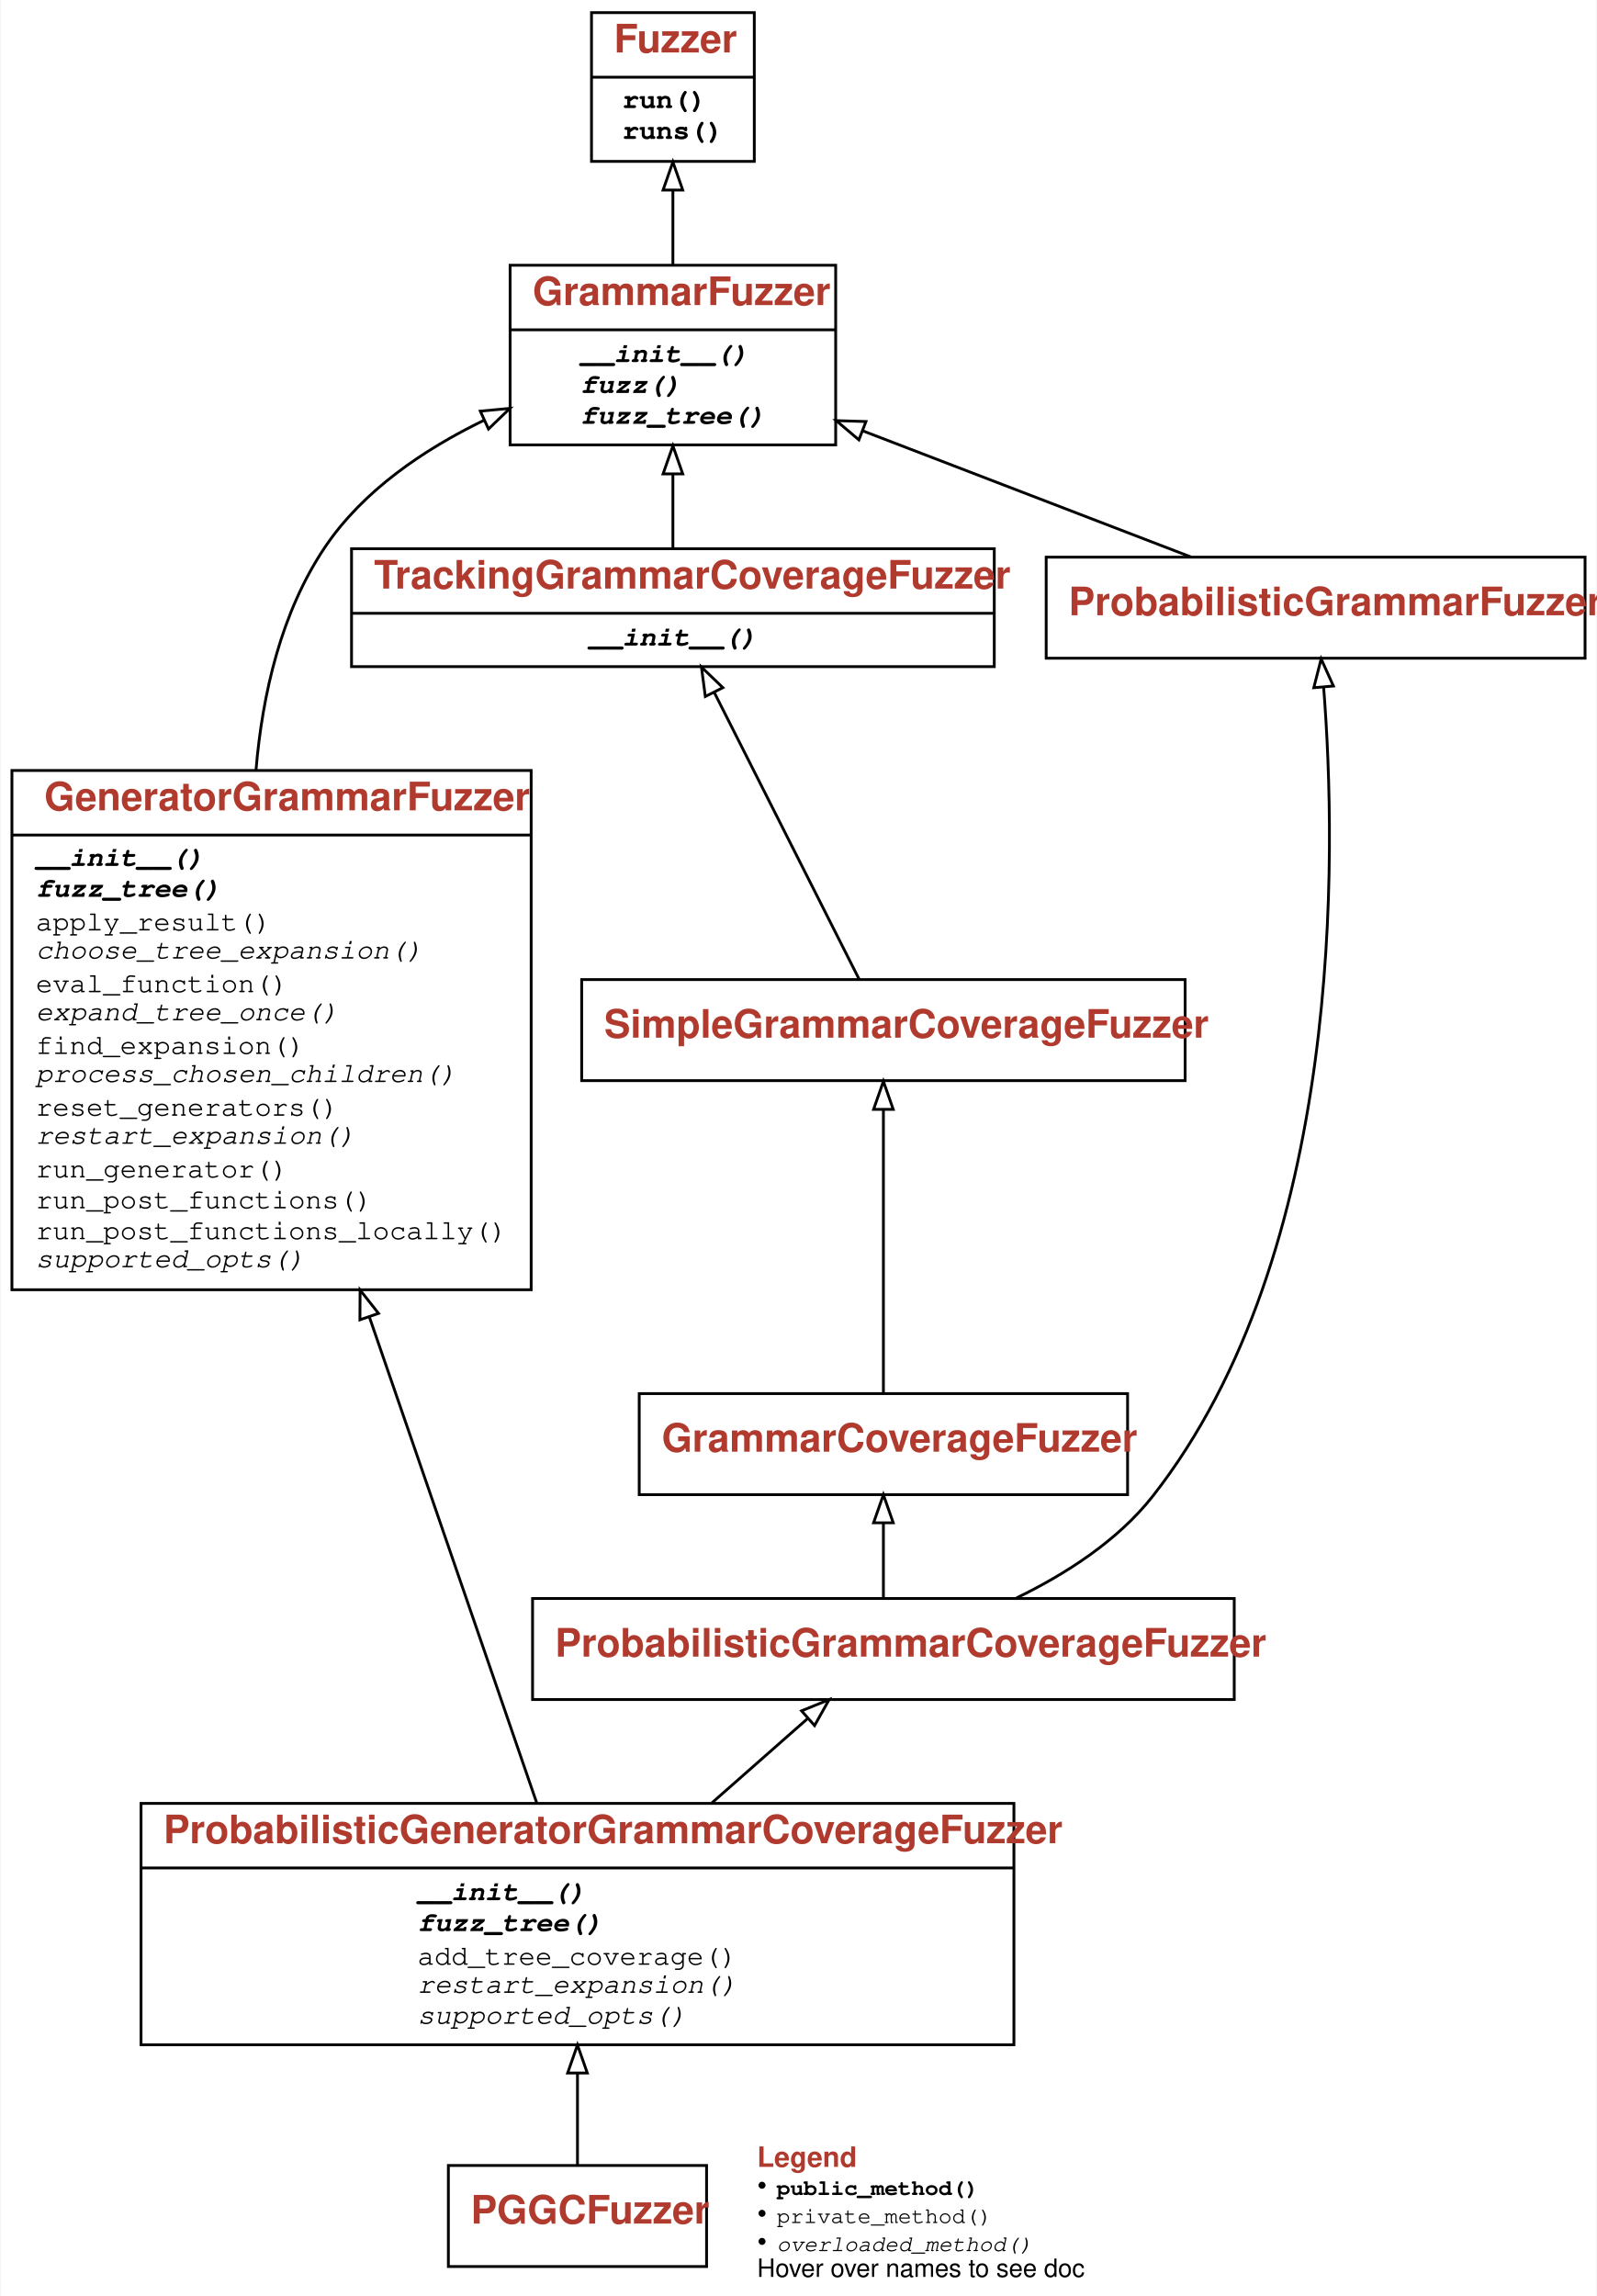
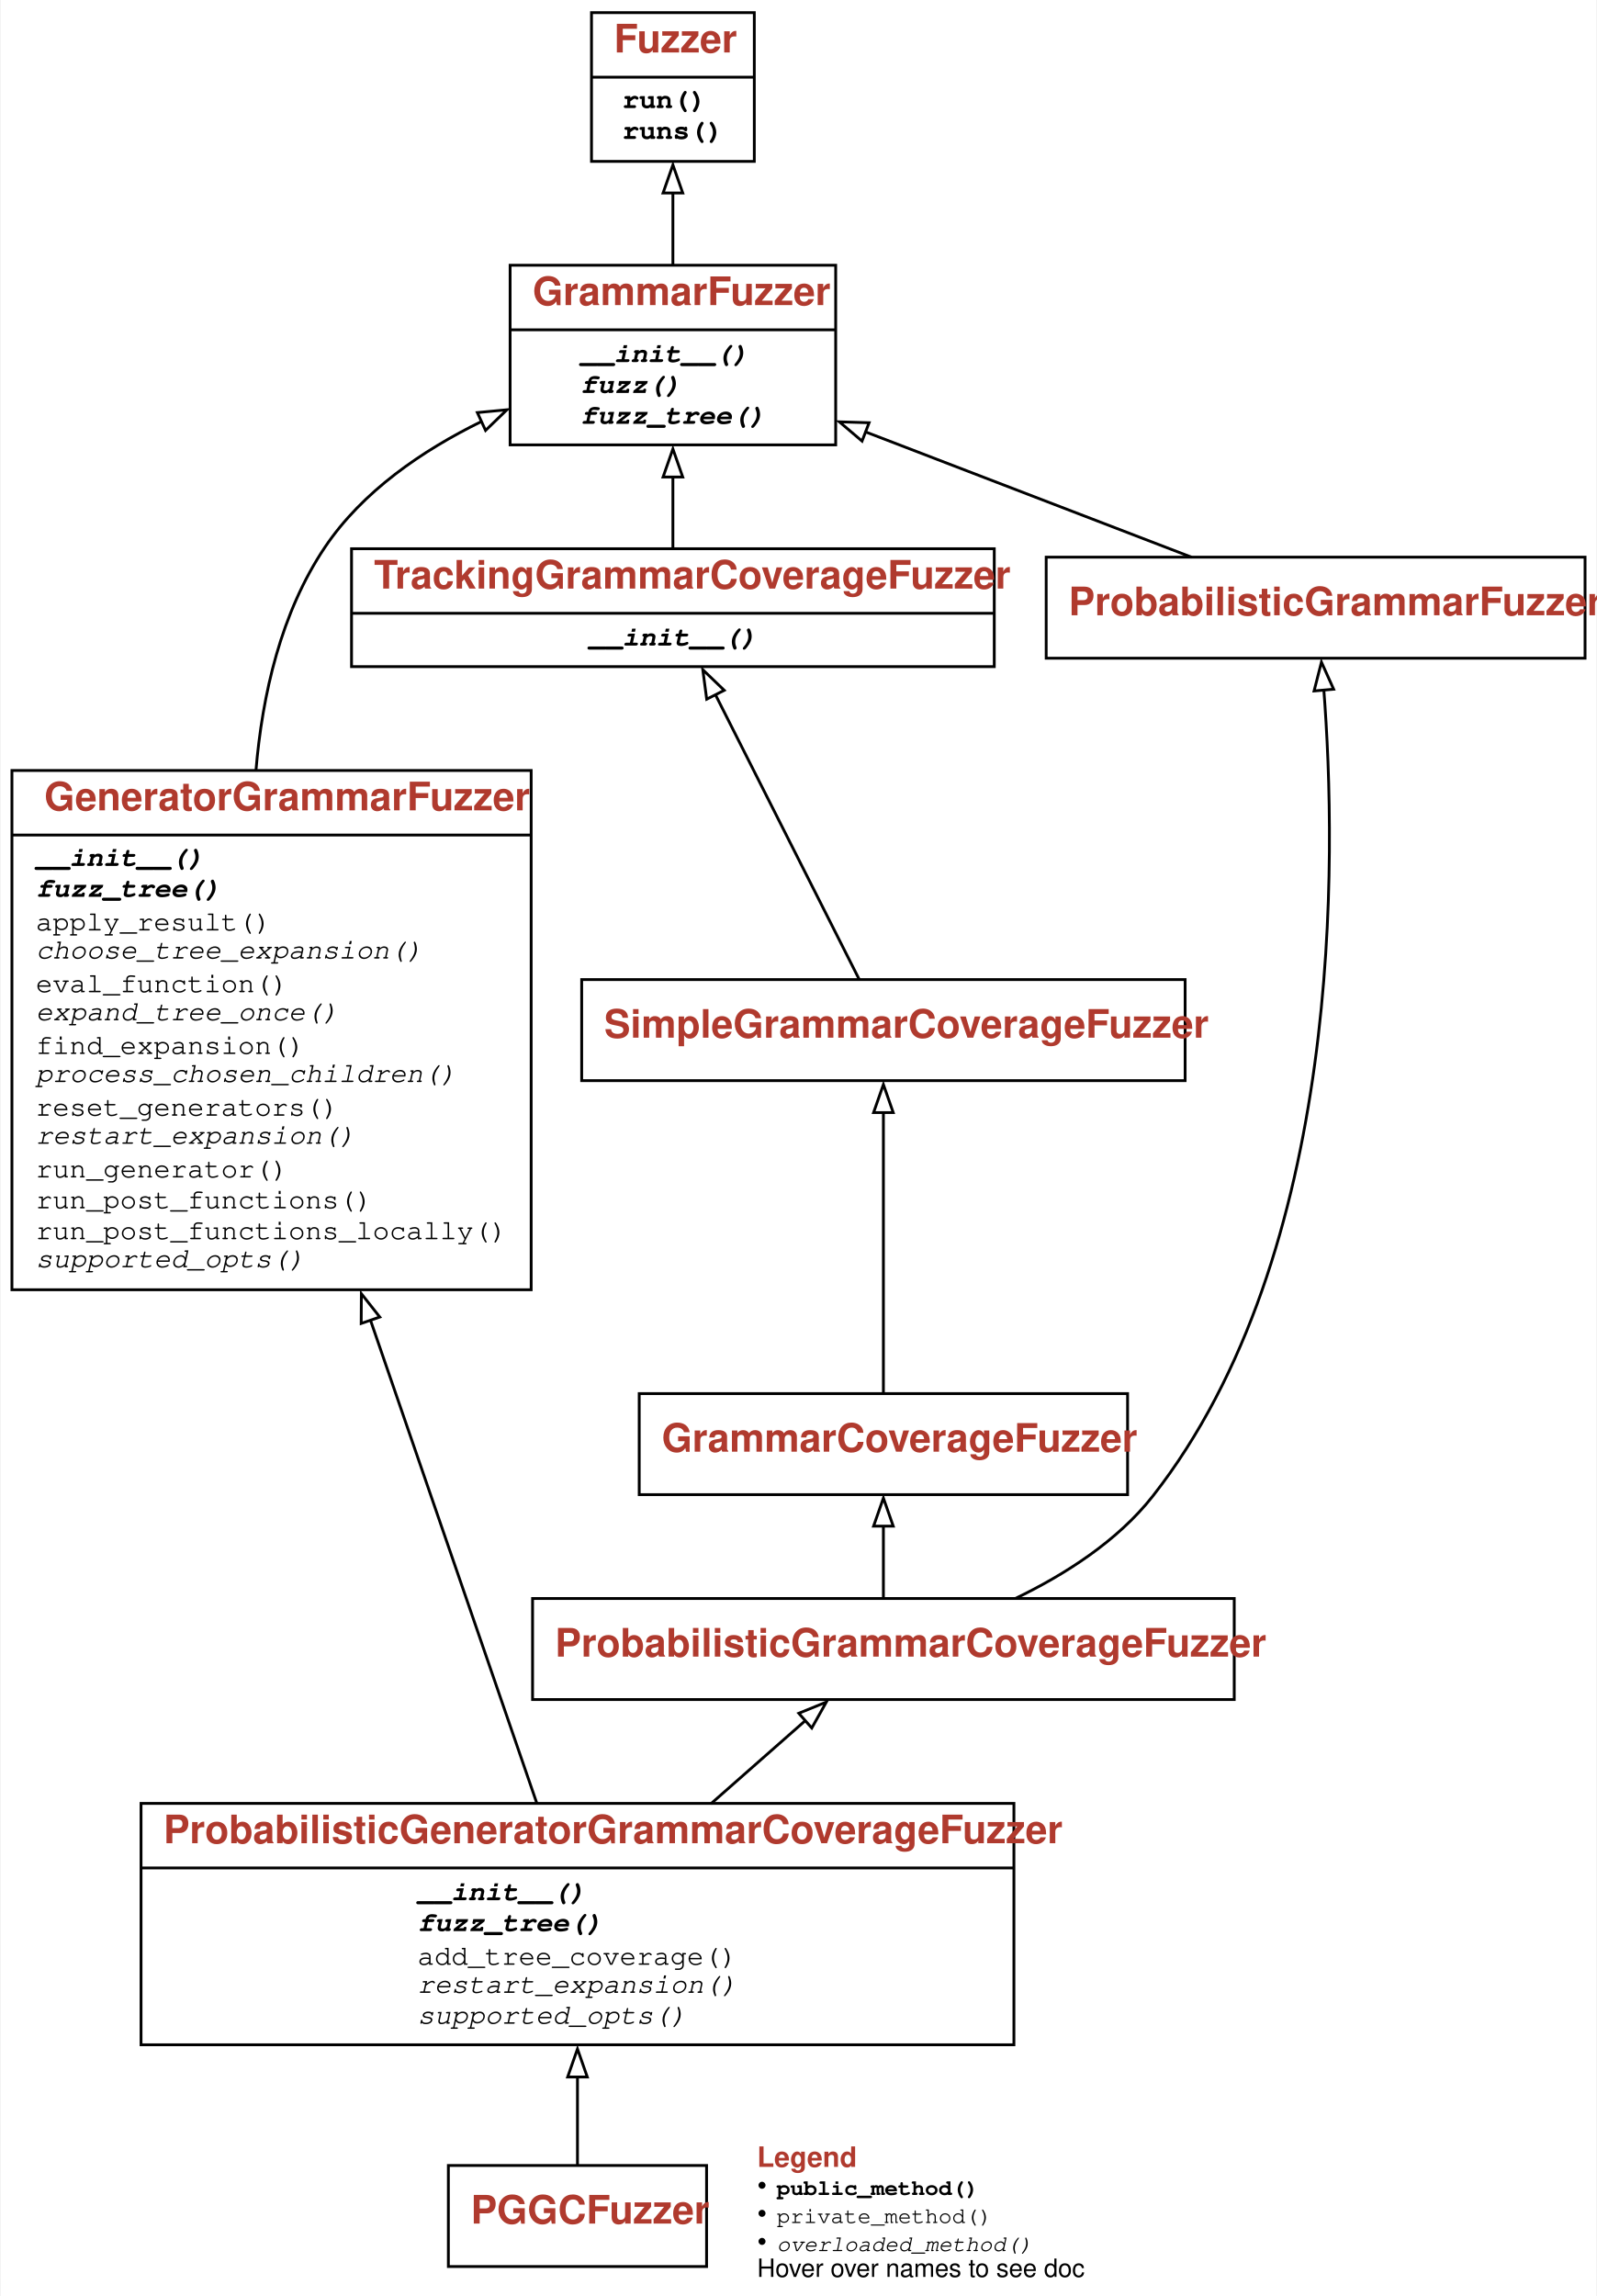
<svg xmlns="http://www.w3.org/2000/svg" xmlns:xlink="http://www.w3.org/1999/xlink" width="569pt" height="818pt" viewBox="0.00 0.00 568.50 818.00">
  <g id="graph0" class="graph" transform="scale(1 1) rotate(0) translate(4 814)">
    <g id="a_graph0">
      <a xlink:title="PGGCFuzzer class hierarchy">
-         <polygon fill="white" stroke="transparent" points="-4,4 -4,-814 564.5,-814 564.5,4 -4,4" />
+         <polygon fill="white" stroke="none" points="-4,4 -4,-814 564.5,-814 564.5,4 -4,4" />
      </a>
    </g>
    <g id="node1" class="node">
      <g id="a_node1">
        <a xlink:href="#" xlink:title="class PGGCFuzzer:&#10;The one grammar-based fuzzer that supports all fuzzingbook features">
          <polygon fill="none" stroke="black" points="155.5,-6.5 155.5,-42.5 247.5,-42.5 247.5,-6.5 155.5,-6.5" />
          <text text-anchor="start" x="163.5" y="-21.8" font-family="Patua One, Helvetica, sans-serif" font-weight="bold" font-size="14.00" fill="#b03a2e">PGGCFuzzer</text>
        </a>
      </g>
    </g>
    <g id="node2" class="node">
      <g id="a_node2">
        <a xlink:href="#" xlink:title="class ProbabilisticGeneratorGrammarCoverageFuzzer:&#10;Join the features of `GeneratorGrammarFuzzer`&#10;and `ProbabilisticGrammarCoverageFuzzer`">
          <polygon fill="none" stroke="black" points="46,-85.5 46,-171.5 357,-171.5 357,-85.5 46,-85.5" />
          <text text-anchor="start" x="54" y="-157.3" font-family="Patua One, Helvetica, sans-serif" font-weight="bold" font-size="14.00" fill="#b03a2e">ProbabilisticGeneratorGrammarCoverageFuzzer</text>
-           <polyline fill="none" stroke="black" points="46,-148.5 357,-148.5 " />
+           <polyline fill="none" stroke="black" points="46,-148.5 357,-148.5" />
          <g id="a_node2_0">
            <a xlink:href="#" xlink:title="ProbabilisticGeneratorGrammarCoverageFuzzer">
              <g id="a_node2_1">
                <a xlink:href="#" xlink:title="__init__(self, grammar: Dict[str, List[Expansion]], *, replacement_attempts: int = 10, **kwargs) -&gt; None:&#10;Constructor.&#10;`replacement_attempts` - see `GeneratorGrammarFuzzer` constructor.&#10;All other keywords go into `ProbabilisticGrammarFuzzer`.">
                  <text text-anchor="start" x="144.5" y="-137" font-family="'Fira Mono', 'Source Code Pro', 'Courier', monospace" font-weight="bold" font-style="italic" font-size="10.00">__init__()</text>
                </a>
              </g>
              <g id="a_node2_2">
                <a xlink:href="#" xlink:title="fuzz_tree(self) -&gt; DerivationTree:&#10;Produce a derivation tree from the grammar.">
                  <text text-anchor="start" x="144.5" y="-126" font-family="'Fira Mono', 'Source Code Pro', 'Courier', monospace" font-weight="bold" font-style="italic" font-size="10.00">fuzz_tree()</text>
                </a>
              </g>
              <g id="a_node2_3">
                <a xlink:href="#" xlink:title="add_tree_coverage(self, tree: DerivationTree) -&gt; None">
                  <text text-anchor="start" x="144.5" y="-114" font-family="'Fira Mono', 'Source Code Pro', 'Courier', monospace" font-size="10.00">add_tree_coverage()</text>
                </a>
              </g>
              <g id="a_node2_4">
                <a xlink:href="#" xlink:title="restart_expansion(self) -&gt; None">
                  <text text-anchor="start" x="144.5" y="-104" font-family="'Fira Mono', 'Source Code Pro', 'Courier', monospace" font-style="italic" font-size="10.00">restart_expansion()</text>
                </a>
              </g>
              <g id="a_node2_5">
                <a xlink:href="#" xlink:title="supported_opts(self) -&gt; Set[str]:&#10;Set of supported options. To be overloaded in subclasses.">
                  <text text-anchor="start" x="144.5" y="-93" font-family="'Fira Mono', 'Source Code Pro', 'Courier', monospace" font-style="italic" font-size="10.00">supported_opts()</text>
                </a>
              </g>
            </a>
          </g>
        </a>
      </g>
    </g>
    <g id="edge1" class="edge">
-       <path fill="none" stroke="black" d="M201.5,-42.8C201.5,-51.86 201.5,-63.48 201.5,-75.19" />
-       <polygon fill="none" stroke="black" points="198,-75.45 201.5,-85.45 205,-75.45 198,-75.45" />
+       <path fill="none" stroke="black" d="M201.5,-42.34C201.5,-51.17 201.5,-62.52 201.5,-74.04" />
+       <polygon fill="none" stroke="black" points="198,-74.02 201.5,-84.02 205,-74.02 198,-74.02" />
    </g>
    <g id="node3" class="node">
      <g id="a_node3">
        <a xlink:href="#" xlink:title="class GeneratorGrammarFuzzer:&#10;Produce strings from grammars efficiently, using derivation trees.">
          <polygon fill="none" stroke="black" points="0,-354.5 0,-539.5 185,-539.5 185,-354.5 0,-354.5" />
          <text text-anchor="start" x="11.5" y="-525.3" font-family="Patua One, Helvetica, sans-serif" font-weight="bold" font-size="14.00" fill="#b03a2e">GeneratorGrammarFuzzer</text>
-           <polyline fill="none" stroke="black" points="0,-516.5 185,-516.5 " />
+           <polyline fill="none" stroke="black" points="0,-516.5 185,-516.5" />
          <g id="a_node3_6">
            <a xlink:href="#" xlink:title="GeneratorGrammarFuzzer">
              <g id="a_node3_7">
                <a xlink:href="#" xlink:title="__init__(self, grammar: Dict[str, List[Expansion]], replacement_attempts: int = 10, **kwargs) -&gt; None:&#10;Produce strings from `grammar`, starting with `start_symbol`.&#10;If `min_nonterminals` or `max_nonterminals` is given, use them as limits&#10;for the number of nonterminals produced.&#10;If `disp` is set, display the intermediate derivation trees.&#10;If `log` is set, show intermediate steps as text on standard output.">
                  <text text-anchor="start" x="8.5" y="-505.5" font-family="'Fira Mono', 'Source Code Pro', 'Courier', monospace" font-weight="bold" font-style="italic" font-size="10.00">__init__()</text>
                </a>
              </g>
              <g id="a_node3_8">
                <a xlink:href="#" xlink:title="fuzz_tree(self) -&gt; DerivationTree:&#10;Produce a derivation tree from the grammar.">
                  <text text-anchor="start" x="8.5" y="-494.5" font-family="'Fira Mono', 'Source Code Pro', 'Courier', monospace" font-weight="bold" font-style="italic" font-size="10.00">fuzz_tree()</text>
                </a>
              </g>
              <g id="a_node3_9">
                <a xlink:href="#" xlink:title="apply_result(self, result: Any, children: List[DerivationTree]) -&gt; List[DerivationTree]">
                  <text text-anchor="start" x="8.5" y="-482.5" font-family="'Fira Mono', 'Source Code Pro', 'Courier', monospace" font-size="10.00">apply_result()</text>
                </a>
              </g>
              <g id="a_node3_10">
                <a xlink:href="#" xlink:title="choose_tree_expansion(self, tree: DerivationTree, expandable_children: List[DerivationTree]) -&gt; int:&#10;Return index of subtree in `expandable_children`&#10;to be selected for expansion. Defaults to random.">
                  <text text-anchor="start" x="8.5" y="-472.5" font-family="'Fira Mono', 'Source Code Pro', 'Courier', monospace" font-style="italic" font-size="10.00">choose_tree_expansion()</text>
                </a>
              </g>
              <g id="a_node3_11">
                <a xlink:href="#" xlink:title="eval_function(self, tree, function)">
                  <text text-anchor="start" x="8.5" y="-460.5" font-family="'Fira Mono', 'Source Code Pro', 'Courier', monospace" font-size="10.00">eval_function()</text>
                </a>
              </g>
              <g id="a_node3_12">
                <a xlink:href="#" xlink:title="expand_tree_once(self, tree: DerivationTree) -&gt; DerivationTree:&#10;Choose an unexpanded symbol in tree; expand it.&#10;Can be overloaded in subclasses.">
                  <text text-anchor="start" x="8.5" y="-450.5" font-family="'Fira Mono', 'Source Code Pro', 'Courier', monospace" font-style="italic" font-size="10.00">expand_tree_once()</text>
                </a>
              </g>
              <g id="a_node3_13">
                <a xlink:href="#" xlink:title="find_expansion(self, tree)">
                  <text text-anchor="start" x="8.5" y="-438.5" font-family="'Fira Mono', 'Source Code Pro', 'Courier', monospace" font-size="10.00">find_expansion()</text>
                </a>
              </g>
              <g id="a_node3_14">
                <a xlink:href="#" xlink:title="process_chosen_children(self, children: List[DerivationTree], expansion: Expansion) -&gt; List[DerivationTree]:&#10;Process children after selection.  By default, does nothing.">
                  <text text-anchor="start" x="8.5" y="-428.5" font-family="'Fira Mono', 'Source Code Pro', 'Courier', monospace" font-style="italic" font-size="10.00">process_chosen_children()</text>
                </a>
              </g>
              <g id="a_node3_15">
                <a xlink:href="#" xlink:title="reset_generators(self) -&gt; None">
                  <text text-anchor="start" x="8.5" y="-416.5" font-family="'Fira Mono', 'Source Code Pro', 'Courier', monospace" font-size="10.00">reset_generators()</text>
                </a>
              </g>
              <g id="a_node3_16">
                <a xlink:href="#" xlink:title="restart_expansion(self) -&gt; None">
                  <text text-anchor="start" x="8.5" y="-406.5" font-family="'Fira Mono', 'Source Code Pro', 'Courier', monospace" font-style="italic" font-size="10.00">restart_expansion()</text>
                </a>
              </g>
              <g id="a_node3_17">
                <a xlink:href="#" xlink:title="run_generator(self, expansion: Expansion, function: Callable) -&gt; Iterator">
                  <text text-anchor="start" x="8.5" y="-394.5" font-family="'Fira Mono', 'Source Code Pro', 'Courier', monospace" font-size="10.00">run_generator()</text>
                </a>
              </g>
              <g id="a_node3_18">
                <a xlink:href="#" xlink:title="run_post_functions(self, tree: DerivationTree, depth: Union[int, float] = inf) -&gt; Tuple[bool, Optional[List[DerivationTree]]]">
                  <text text-anchor="start" x="8.5" y="-383.5" font-family="'Fira Mono', 'Source Code Pro', 'Courier', monospace" font-size="10.00">run_post_functions()</text>
                </a>
              </g>
              <g id="a_node3_19">
                <a xlink:href="#" xlink:title="run_post_functions_locally(self, new_tree: DerivationTree) -&gt; DerivationTree">
                  <text text-anchor="start" x="8.5" y="-372.5" font-family="'Fira Mono', 'Source Code Pro', 'Courier', monospace" font-size="10.00">run_post_functions_locally()</text>
                </a>
              </g>
              <g id="a_node3_20">
                <a xlink:href="#" xlink:title="supported_opts(self) -&gt; Set[str]:&#10;Set of supported options. To be overloaded in subclasses.">
                  <text text-anchor="start" x="8.5" y="-362.5" font-family="'Fira Mono', 'Source Code Pro', 'Courier', monospace" font-style="italic" font-size="10.00">supported_opts()</text>
                </a>
              </g>
            </a>
          </g>
        </a>
      </g>
    </g>
    <g id="edge2" class="edge">
-       <path fill="none" stroke="black" d="M187.03,-171.53C171.89,-215.49 147.56,-286.12 127.38,-344.73" />
-       <polygon fill="none" stroke="black" points="123.99,-343.8 124.05,-354.4 130.61,-346.08 123.99,-343.8" />
+       <path fill="none" stroke="black" d="M187.14,-171.2C172.09,-214.9 147.88,-285.19 127.72,-343.74" />
+       <polygon fill="none" stroke="black" points="124.44,-342.5 124.5,-353.1 131.06,-344.78 124.44,-342.5" />
    </g>
    <g id="node6" class="node">
      <g id="a_node6">
        <a xlink:href="ProbabilisticGrammarFuzzer.ipynb" xlink:title="class ProbabilisticGrammarCoverageFuzzer:&#10;Produce from grammars, aiming for coverage of all expansions.">
          <polygon fill="none" stroke="black" points="185.5,-208.5 185.5,-244.5 435.5,-244.5 435.5,-208.5 185.5,-208.5" />
          <text text-anchor="start" x="193.5" y="-223.8" font-family="Patua One, Helvetica, sans-serif" font-weight="bold" font-size="14.00" fill="#b03a2e">ProbabilisticGrammarCoverageFuzzer</text>
        </a>
      </g>
    </g>
    <g id="edge5" class="edge">
-       <path fill="none" stroke="black" d="M249.31,-171.61C261.07,-181.96 273.25,-192.69 283.62,-201.83" />
-       <polygon fill="none" stroke="black" points="281.34,-204.48 291.16,-208.47 285.97,-199.23 281.34,-204.48" />
+       <path fill="none" stroke="black" d="M248.99,-171.33C260.53,-181.49 272.49,-192.02 282.77,-201.07" />
+       <polygon fill="none" stroke="black" points="280.35,-203.61 290.17,-207.6 284.98,-198.36 280.35,-203.61" />
    </g>
    <g id="node4" class="node">
      <g id="a_node4">
        <a xlink:href="GrammarFuzzer.ipynb" xlink:title="class GrammarFuzzer:&#10;Produce strings from grammars efficiently, using derivation trees.">
          <polygon fill="none" stroke="black" points="177.5,-655.5 177.5,-719.5 293.5,-719.5 293.5,-655.5 177.5,-655.5" />
          <text text-anchor="start" x="185.5" y="-705.3" font-family="Patua One, Helvetica, sans-serif" font-weight="bold" font-size="14.00" fill="#b03a2e">GrammarFuzzer</text>
-           <polyline fill="none" stroke="black" points="177.5,-696.5 293.5,-696.5 " />
+           <polyline fill="none" stroke="black" points="177.5,-696.5 293.5,-696.5" />
          <g id="a_node4_21">
            <a xlink:href="#" xlink:title="GrammarFuzzer">
              <g id="a_node4_22">
                <a xlink:href="GrammarFuzzer.ipynb" xlink:title="__init__(self, grammar: Dict[str, List[Expansion]], start_symbol: str = '&lt;start&gt;', min_nonterminals: int = 0, max_nonterminals: int = 10, disp: bool = False, log: Union[bool, int] = False) -&gt; None:&#10;Produce strings from `grammar`, starting with `start_symbol`.&#10;If `min_nonterminals` or `max_nonterminals` is given, use them as limits&#10;for the number of nonterminals produced.&#10;If `disp` is set, display the intermediate derivation trees.&#10;If `log` is set, show intermediate steps as text on standard output.">
                  <text text-anchor="start" x="202.5" y="-685" font-family="'Fira Mono', 'Source Code Pro', 'Courier', monospace" font-weight="bold" font-style="italic" font-size="10.00">__init__()</text>
                </a>
              </g>
              <g id="a_node4_23">
                <a xlink:href="GrammarFuzzer.ipynb" xlink:title="fuzz(self) -&gt; str:&#10;Produce a string from the grammar.">
                  <text text-anchor="start" x="202.5" y="-674" font-family="'Fira Mono', 'Source Code Pro', 'Courier', monospace" font-weight="bold" font-style="italic" font-size="10.00">fuzz()</text>
                </a>
              </g>
              <g id="a_node4_24">
                <a xlink:href="GrammarFuzzer.ipynb" xlink:title="fuzz_tree(self) -&gt; DerivationTree:&#10;Produce a derivation tree from the grammar.">
                  <text text-anchor="start" x="202.5" y="-663" font-family="'Fira Mono', 'Source Code Pro', 'Courier', monospace" font-weight="bold" font-style="italic" font-size="10.00">fuzz_tree()</text>
                </a>
              </g>
            </a>
          </g>
        </a>
      </g>
    </g>
    <g id="edge3" class="edge">
-       <path fill="none" stroke="black" d="M86.96,-539.65C89.27,-567.07 96.01,-595.94 111.5,-619 125.07,-639.21 146.78,-653.89 168.26,-664.3" />
-       <polygon fill="none" stroke="black" points="166.88,-667.52 177.43,-668.51 169.8,-661.16 166.88,-667.52" />
+       <path fill="none" stroke="black" d="M86.92,-539.21C89.2,-566.76 95.93,-595.82 111.5,-619 124.89,-638.93 146.19,-653.5 167.39,-663.88" />
+       <polygon fill="none" stroke="black" points="165.83,-667.01 176.37,-668.01 168.75,-660.65 165.83,-667.01" />
    </g>
    <g id="node5" class="node">
      <g id="a_node5">
        <a xlink:href="Fuzzer.ipynb" xlink:title="class Fuzzer:&#10;Base class for fuzzers.">
          <polygon fill="none" stroke="black" points="206.5,-756.5 206.5,-809.5 264.5,-809.5 264.5,-756.5 206.5,-756.5" />
          <text text-anchor="start" x="214.5" y="-795.3" font-family="Patua One, Helvetica, sans-serif" font-weight="bold" font-size="14.00" fill="#b03a2e">Fuzzer</text>
-           <polyline fill="none" stroke="black" points="206.5,-786.5 264.5,-786.5 " />
+           <polyline fill="none" stroke="black" points="206.5,-786.5 264.5,-786.5" />
          <g id="a_node5_25">
            <a xlink:href="#" xlink:title="Fuzzer">
              <g id="a_node5_26">
                <a xlink:href="Fuzzer.ipynb" xlink:title="run(self, runner: Fuzzer.Runner = &lt;Fuzzer.Runner object&gt;) -&gt; Tuple[subprocess.CompletedProcess, str]:&#10;Run `runner` with fuzz input">
                  <text text-anchor="start" x="217.5" y="-775.5" font-family="'Fira Mono', 'Source Code Pro', 'Courier', monospace" font-weight="bold" font-size="10.00">run()</text>
                </a>
              </g>
              <g id="a_node5_27">
                <a xlink:href="Fuzzer.ipynb" xlink:title="runs(self, runner: Fuzzer.Runner = &lt;Fuzzer.PrintRunner object&gt;, trials: int = 10) -&gt; List[Tuple[subprocess.CompletedProcess, str]]:&#10;Run `runner` with fuzz input, `trials` times">
                  <text text-anchor="start" x="217.5" y="-764.5" font-family="'Fira Mono', 'Source Code Pro', 'Courier', monospace" font-weight="bold" font-size="10.00">runs()</text>
                </a>
              </g>
            </a>
          </g>
        </a>
      </g>
    </g>
    <g id="edge4" class="edge">
-       <path fill="none" stroke="black" d="M235.5,-719.63C235.5,-728.09 235.5,-737.32 235.5,-746.03" />
-       <polygon fill="none" stroke="black" points="232,-746.3 235.5,-756.3 239,-746.3 232,-746.3" />
+       <path fill="none" stroke="black" d="M235.5,-719.37C235.5,-727.71 235.5,-736.81 235.5,-745.43" />
+       <polygon fill="none" stroke="black" points="232,-745.25 235.5,-755.25 239,-745.25 232,-745.25" />
    </g>
    <g id="node7" class="node">
      <g id="a_node7">
        <a xlink:href="GrammarCoverageFuzzer.ipynb" xlink:title="class GrammarCoverageFuzzer:&#10;Produce from grammars, aiming for coverage of all expansions.">
          <polygon fill="none" stroke="black" points="223.5,-281.5 223.5,-317.5 397.5,-317.5 397.5,-281.5 223.5,-281.5" />
          <text text-anchor="start" x="231.5" y="-296.8" font-family="Patua One, Helvetica, sans-serif" font-weight="bold" font-size="14.00" fill="#b03a2e">GrammarCoverageFuzzer</text>
        </a>
      </g>
    </g>
    <g id="edge6" class="edge">
-       <path fill="none" stroke="black" d="M310.5,-244.69C310.5,-252.71 310.5,-262.45 310.5,-271.43" />
-       <polygon fill="none" stroke="black" points="307,-271.47 310.5,-281.47 314,-271.47 307,-271.47" />
+       <path fill="none" stroke="black" d="M310.5,-244.33C310.5,-252.11 310.5,-261.56 310.5,-270.38" />
+       <polygon fill="none" stroke="black" points="307,-270.28 310.5,-280.28 314,-270.28 307,-270.28" />
    </g>
    <g id="node10" class="node">
      <g id="a_node10">
        <a xlink:href="ProbabilisticGrammarFuzzer.ipynb" xlink:title="class ProbabilisticGrammarFuzzer:&#10;A grammar-based fuzzer respecting probabilities in grammars.">
          <polygon fill="none" stroke="black" points="368.5,-579.5 368.5,-615.5 560.5,-615.5 560.5,-579.5 368.5,-579.5" />
          <text text-anchor="start" x="376.5" y="-594.8" font-family="Patua One, Helvetica, sans-serif" font-weight="bold" font-size="14.00" fill="#b03a2e">ProbabilisticGrammarFuzzer</text>
        </a>
      </g>
    </g>
    <g id="edge10" class="edge">
-       <path fill="none" stroke="black" d="M357.9,-244.68C375.42,-253.18 394.02,-265.08 406.5,-281 474.75,-368.06 472.01,-509.97 467.35,-569.19" />
-       <polygon fill="none" stroke="black" points="463.85,-568.99 466.47,-579.25 470.83,-569.59 463.85,-568.99" />
+       <path fill="none" stroke="black" d="M357.41,-244.45C375.07,-252.95 393.9,-264.93 406.5,-281 474.49,-367.72 472.03,-508.87 467.4,-568.5" />
+       <polygon fill="none" stroke="black" points="463.95,-567.84 466.57,-578.11 470.92,-568.45 463.95,-567.84" />
    </g>
    <g id="node8" class="node">
      <g id="a_node8">
        <a xlink:href="GrammarCoverageFuzzer.ipynb" xlink:title="class SimpleGrammarCoverageFuzzer:&#10;When choosing expansions, prefer expansions not covered.">
          <polygon fill="none" stroke="black" points="203,-429 203,-465 418,-465 418,-429 203,-429" />
          <text text-anchor="start" x="211" y="-444.3" font-family="Patua One, Helvetica, sans-serif" font-weight="bold" font-size="14.00" fill="#b03a2e">SimpleGrammarCoverageFuzzer</text>
        </a>
      </g>
    </g>
    <g id="edge7" class="edge">
-       <path fill="none" stroke="black" d="M310.5,-317.76C310.5,-342.7 310.5,-389.06 310.5,-418.68" />
-       <polygon fill="none" stroke="black" points="307,-418.76 310.5,-428.76 314,-418.76 307,-418.76" />
+       <path fill="none" stroke="black" d="M310.5,-317.48C310.5,-342.12 310.5,-388.09 310.5,-417.85" />
+       <polygon fill="none" stroke="black" points="307,-417.62 310.5,-427.62 314,-417.62 307,-417.62" />
    </g>
    <g id="node9" class="node">
      <g id="a_node9">
        <a xlink:href="GrammarCoverageFuzzer.ipynb" xlink:title="class TrackingGrammarCoverageFuzzer:&#10;Track grammar coverage during production">
          <polygon fill="none" stroke="black" points="121,-576.5 121,-618.5 350,-618.5 350,-576.5 121,-576.5" />
          <text text-anchor="start" x="129" y="-604.3" font-family="Patua One, Helvetica, sans-serif" font-weight="bold" font-size="14.00" fill="#b03a2e">TrackingGrammarCoverageFuzzer</text>
-           <polyline fill="none" stroke="black" points="121,-595.5 350,-595.5 " />
+           <polyline fill="none" stroke="black" points="121,-595.5 350,-595.5" />
          <g id="a_node9_28">
            <a xlink:href="#" xlink:title="TrackingGrammarCoverageFuzzer">
              <g id="a_node9_29">
                <a xlink:href="GrammarCoverageFuzzer.ipynb" xlink:title="__init__(self, *args, **kwargs) -&gt; None:&#10;Produce strings from `grammar`, starting with `start_symbol`.&#10;If `min_nonterminals` or `max_nonterminals` is given, use them as limits&#10;for the number of nonterminals produced.&#10;If `disp` is set, display the intermediate derivation trees.&#10;If `log` is set, show intermediate steps as text on standard output.">
                  <text text-anchor="start" x="205.5" y="-584" font-family="'Fira Mono', 'Source Code Pro', 'Courier', monospace" font-weight="bold" font-style="italic" font-size="10.00">__init__()</text>
                </a>
              </g>
            </a>
          </g>
        </a>
      </g>
    </g>
    <g id="edge8" class="edge">
-       <path fill="none" stroke="black" d="M301.9,-465.03C289.33,-489.92 265.77,-536.56 250.36,-567.07" />
-       <polygon fill="none" stroke="black" points="247.05,-565.86 245.67,-576.36 253.3,-569.01 247.05,-565.86" />
+       <path fill="none" stroke="black" d="M302.04,-464.75C289.57,-489.44 266.05,-536.02 250.58,-566.65" />
+       <polygon fill="none" stroke="black" points="247.54,-564.9 246.15,-575.41 253.79,-568.06 247.54,-564.9" />
    </g>
    <g id="edge9" class="edge">
-       <path fill="none" stroke="black" d="M235.5,-618.91C235.5,-626.73 235.5,-635.96 235.5,-645.05" />
-       <polygon fill="none" stroke="black" points="232,-645.16 235.5,-655.16 239,-645.16 232,-645.16" />
+       <path fill="none" stroke="black" d="M235.5,-618.47C235.5,-626.17 235.5,-635.29 235.5,-644.31" />
+       <polygon fill="none" stroke="black" points="232,-644.05 235.5,-654.05 239,-644.05 232,-644.05" />
    </g>
    <g id="edge11" class="edge">
-       <path fill="none" stroke="black" d="M420.07,-615.57C386.86,-628.34 340.86,-646.01 303.1,-660.52" />
-       <polygon fill="none" stroke="black" points="301.77,-657.29 293.69,-664.14 304.28,-663.82 301.77,-657.29" />
+       <path fill="none" stroke="black" d="M420.35,-615.47C387.32,-628.16 341.54,-645.75 303.81,-660.25" />
+       <polygon fill="none" stroke="black" points="302.89,-656.85 294.81,-663.71 305.4,-663.39 302.89,-656.85" />
    </g>
    <g id="node11" class="node">
      <text text-anchor="start" x="265.5" y="-42" font-family="Patua One, Helvetica, sans-serif" font-weight="bold" font-size="10.00" fill="#b03a2e">Legend</text>
      <text text-anchor="start" x="265.5" y="-32" font-family="Patua One, Helvetica, sans-serif" font-size="10.00">• </text>
      <text text-anchor="start" x="272.5" y="-32" font-family="'Fira Mono', 'Source Code Pro', 'Courier', monospace" font-weight="bold" font-size="8.00">public_method()</text>
      <text text-anchor="start" x="265.5" y="-22" font-family="Patua One, Helvetica, sans-serif" font-size="10.00">• </text>
      <text text-anchor="start" x="272.5" y="-22" font-family="'Fira Mono', 'Source Code Pro', 'Courier', monospace" font-size="8.00">private_method()</text>
      <text text-anchor="start" x="265.5" y="-12" font-family="Patua One, Helvetica, sans-serif" font-size="10.00">• </text>
      <text text-anchor="start" x="272.5" y="-12" font-family="'Fira Mono', 'Source Code Pro', 'Courier', monospace" font-style="italic" font-size="8.00">overloaded_method()</text>
      <text text-anchor="start" x="265.5" y="-2.8" font-family="Helvetica,sans-Serif" font-size="9.00">Hover over names to see doc</text>
    </g>
  </g>
</svg>
